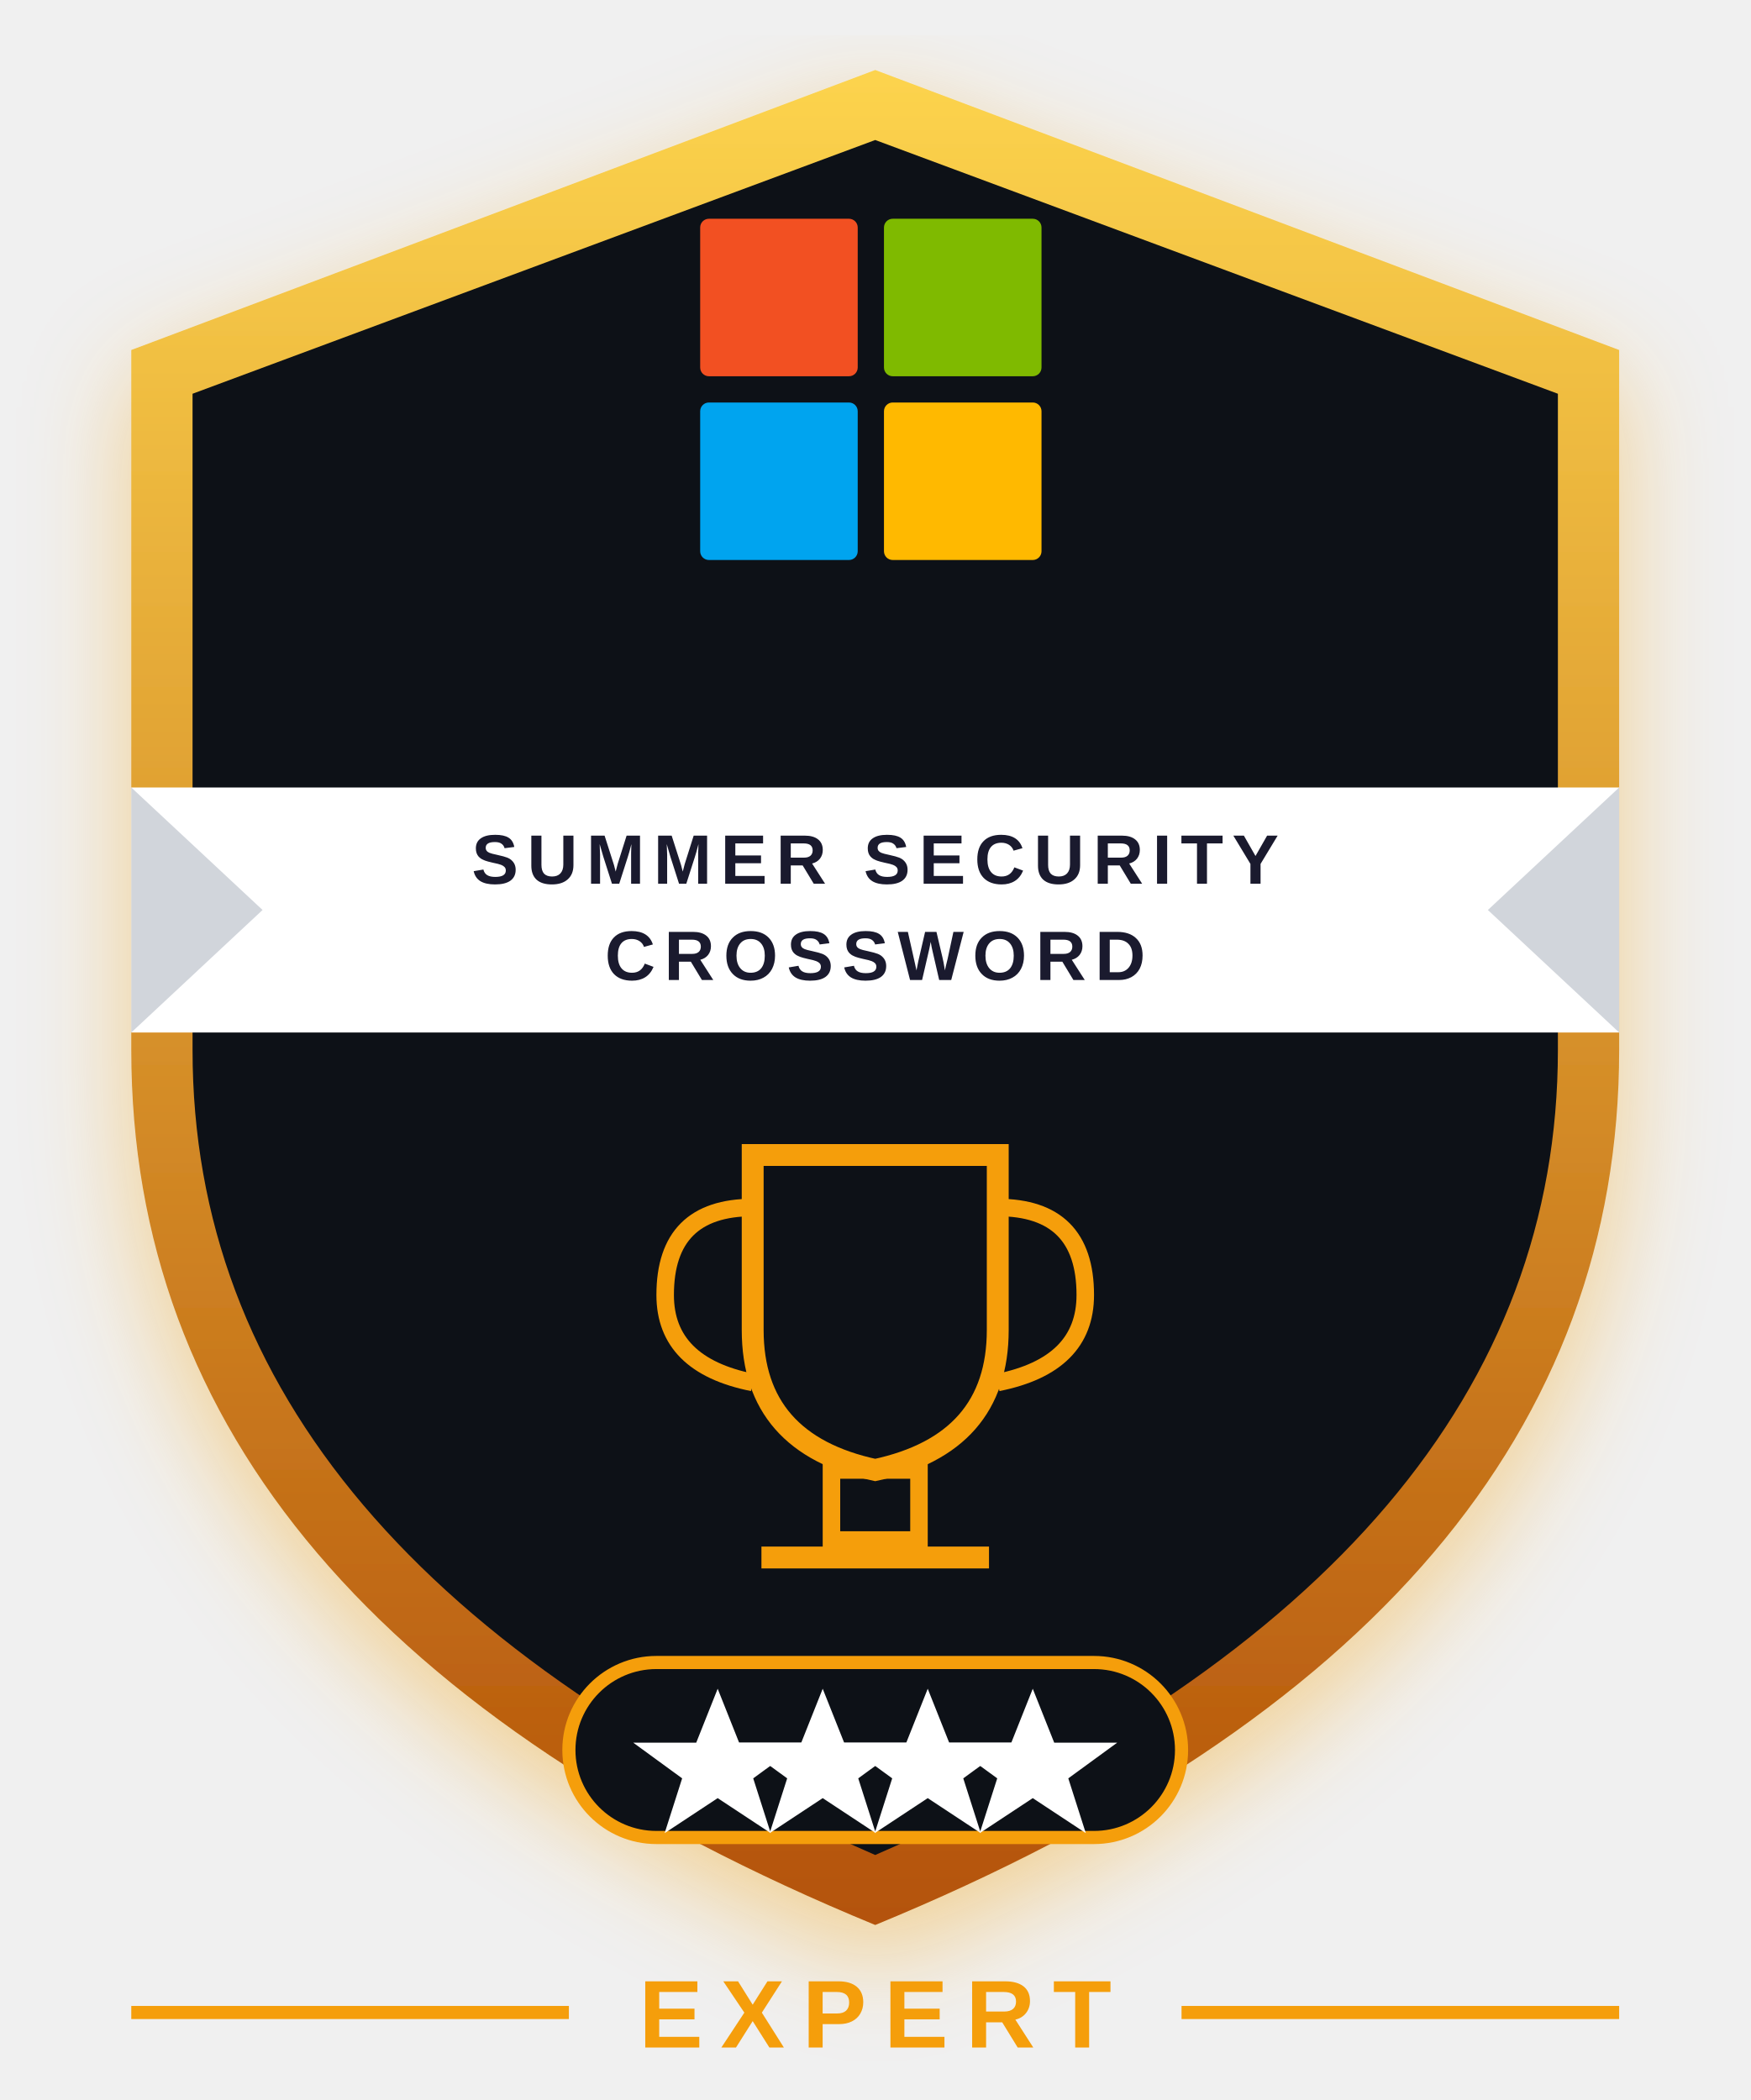
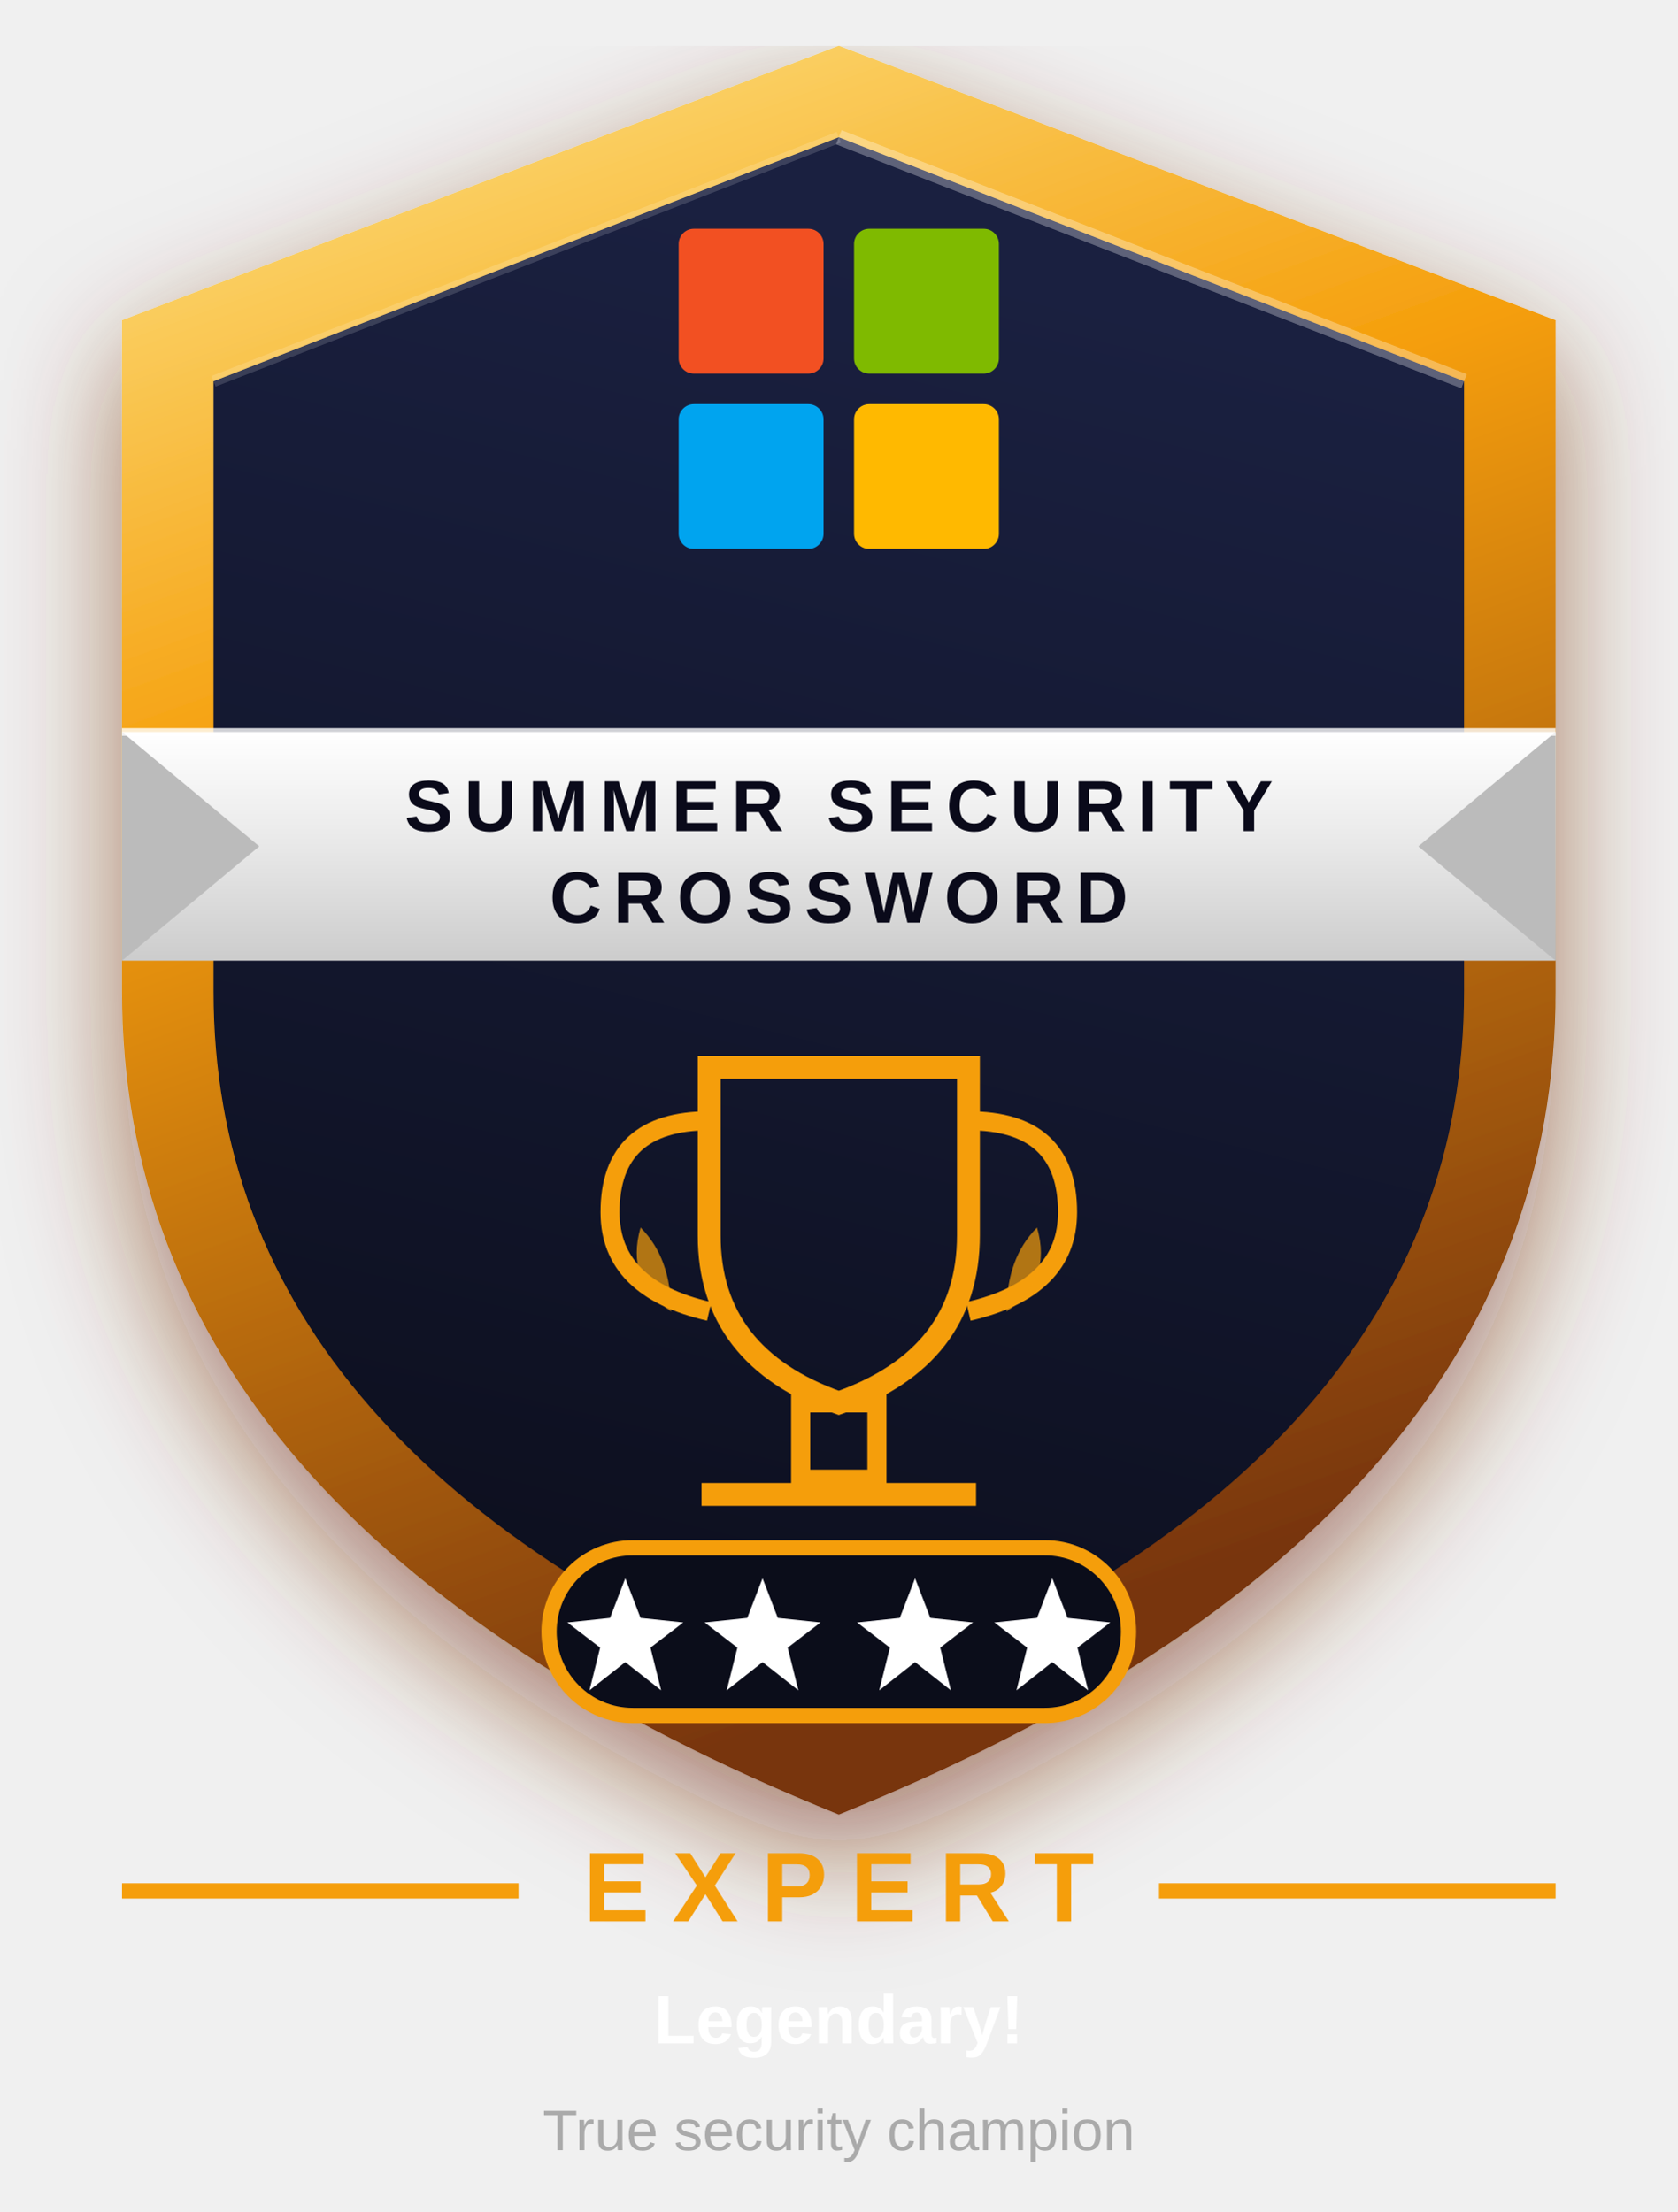
- <svg xmlns="http://www.w3.org/2000/svg" viewBox="0 0 200 240" width="200" height="240" role="img" aria-label="Expert badge">
+ <svg xmlns="http://www.w3.org/2000/svg" viewBox="0 0 220 290" width="220" height="290" role="img" aria-label="Expert badge">
  <defs>
-     <linearGradient id="border-pro" x1="0" y1="0" x2="0" y2="1">
-       <stop offset="0%" stop-color="#fcd34d" />
-       <stop offset="100%" stop-color="#b45309" />
+     <linearGradient id="outer-pro" x1="0" y1="0" x2="0.3" y2="1">
+       <stop offset="0%" stop-color="#fde68a" />
+       <stop offset="40%" stop-color="#f59e0b" />
+       <stop offset="100%" stop-color="#78350f" />
    </linearGradient>
-     <clipPath id="shield-clip-pro">
-       <path d="M100,8 L185,40 L185,120 Q185,185 100,220 Q15,185 15,120 L15,40 Z" />
-     </clipPath>
-     <filter id="shadow-pro" x="-20%" y="-20%" width="140%" height="140%">
-       <feDropShadow dx="0" dy="4" stdDeviation="6" flood-color="#f59e0b" flood-opacity="0.4" />
+     <linearGradient id="inner-pro" x1="0.2" y1="0" x2="0" y2="1">
+       <stop offset="0%" stop-color="#1a2040" />
+       <stop offset="100%" stop-color="#0b0d1a" />
+     </linearGradient>
+     <linearGradient id="ribbon-pro" x1="0" y1="0" x2="0" y2="1">
+       <stop offset="0%" stop-color="#ffffff" />
+       <stop offset="50%" stop-color="#e8e8e8" />
+       <stop offset="100%" stop-color="#cccccc" />
+     </linearGradient>
+     <filter id="shadow-pro">
+       <feDropShadow dx="0" dy="6" stdDeviation="8" flood-color="#78350f" flood-opacity="0.6" />
    </filter>
  </defs>
-   <path d="M100,8 L185,40 L185,120 Q185,185 100,220 Q15,185 15,120 L15,40 Z" fill="url(#border-pro)" filter="url(#shadow-pro)" />
-   <path d="M100,16 L178,45 L178,120 Q178,178 100,212 Q22,178 22,120 L22,45 Z" fill="#0d1117" />
-   <rect x="80" y="25" width="18" height="18" fill="#f25022" rx="1" />
-   <rect x="101" y="25" width="18" height="18" fill="#7fba00" rx="1" />
-   <rect x="80" y="46" width="18" height="18" fill="#00a4ef" rx="1" />
-   <rect x="101" y="46" width="18" height="18" fill="#ffb900" rx="1" />
-   <polygon points="15,90 185,90 185,118 15,118" fill="#ffffff" />
-   <polygon points="15,90 30,104 15,118" fill="#d1d5db" />
-   <polygon points="185,90 170,104 185,118" fill="#d1d5db" />
-   <text x="100" y="101" font-family="Arial Black, Arial, sans-serif" font-size="8" font-weight="900" fill="#1a1a2e" text-anchor="middle" letter-spacing="1">SUMMER SECURITY</text>
-   <text x="100" y="112" font-family="Arial Black, Arial, sans-serif" font-size="8" font-weight="900" fill="#1a1a2e" text-anchor="middle" letter-spacing="1">CROSSWORD</text>
-   <path d="M86,132 L114,132 L114,152 Q114,165 100,168 Q86,165 86,152 Z" fill="none" stroke="#f59e0b" stroke-width="2.5" />
-   <path d="M86,138 Q76,138 76,148 Q76,156 86,158" fill="none" stroke="#f59e0b" stroke-width="2" />
-   <path d="M114,138 Q124,138 124,148 Q124,156 114,158" fill="none" stroke="#f59e0b" stroke-width="2" />
-   <rect x="95" y="168" width="10" height="8" fill="none" stroke="#f59e0b" stroke-width="2" />
-   <line x1="87" y1="178" x2="113" y2="178" stroke="#f59e0b" stroke-width="2.5" />
-   <rect x="65" y="190" width="70" height="20" rx="10" fill="#0d1117" stroke="#f59e0b" stroke-width="1.5" />
-   <path d="M82,193 L84.45,199.16 L91.65,199.16 L86.06,203.24 L88.06,209.5 L82,205.5 L75.94,209.5 L77.94,203.24 L72.35,199.16 L79.55,199.16 Z" fill="white" />
-   <path d="M94,193 L96.45,199.16 L103.65,199.16 L98.06,203.24 L100.06,209.5 L94,205.5 L87.94,209.5 L89.94,203.24 L84.35,199.16 L91.55,199.16 Z" fill="white" />
-   <path d="M106,193 L108.45,199.16 L115.65,199.16 L110.06,203.24 L112.06,209.5 L106,205.5 L99.94,209.5 L101.94,203.24 L96.35,199.16 L103.55,199.16 Z" fill="white" />
-   <path d="M118,193 L120.45,199.16 L127.65,199.16 L122.06,203.24 L124.06,209.5 L118,205.5 L111.94,209.5 L113.94,203.24 L108.35,199.16 L115.55,199.16 Z" fill="white" />
-   <line x1="15" y1="230" x2="65" y2="230" stroke="#f59e0b" stroke-width="1.5" />
-   <text x="100" y="234" font-family="Arial Black, Arial, sans-serif" font-size="11" font-weight="900" fill="#f59e0b" text-anchor="middle" letter-spacing="2">EXPERT</text>
-   <line x1="135" y1="230" x2="185" y2="230" stroke="#f59e0b" stroke-width="1.5" />
+   <path d="M110,6 L204,42 L204,130 Q204,200 110,238 Q16,200 16,130 L16,42 Z" fill="url(#outer-pro)" filter="url(#shadow-pro)" />
+   <path d="M110,18 L192,50 L192,130 Q192,192 110,224 Q28,192 28,130 L28,50 Z" fill="url(#inner-pro)" />
+   <path d="M110,18 L192,50" stroke="rgba(255,255,255,0.3)" stroke-width="2" fill="none" />
+   <path d="M110,18 L28,50" stroke="rgba(255,255,255,0.15)" stroke-width="1.5" fill="none" />
+   <rect x="89" y="30" width="19" height="19" fill="#f25022" rx="2" />
+   <rect x="112" y="30" width="19" height="19" fill="#7fba00" rx="2" />
+   <rect x="89" y="53" width="19" height="19" fill="#00a4ef" rx="2" />
+   <rect x="112" y="53" width="19" height="19" fill="#ffb900" rx="2" />
+   <polygon points="16,96 204,96 204,126 16,126" fill="url(#ribbon-pro)" />
+   <polygon points="16,96 34,111 16,126" fill="#bbbbbb" />
+   <polygon points="204,96 186,111 204,126" fill="#bbbbbb" />
+   <line x1="16" y1="96" x2="204" y2="96" stroke="rgba(255,255,255,0.8)" stroke-width="1" />
+   <text x="110" y="109" font-family="Arial Black, Arial, sans-serif" font-size="9.5" font-weight="900" fill="#0a0a1a" text-anchor="middle" letter-spacing="1.5">SUMMER SECURITY</text>
+   <text x="110" y="121" font-family="Arial Black, Arial, sans-serif" font-size="9.5" font-weight="900" fill="#0a0a1a" text-anchor="middle" letter-spacing="1.5">CROSSWORD</text>
+   <path d="M93,140 L127,140 L127,162 Q127,178 110,184 Q93,178 93,162 Z" fill="none" stroke="#f59e0b" stroke-width="3" />
+   <path d="M93,147 Q80,147 80,159 Q80,169 93,172" fill="none" stroke="#f59e0b" stroke-width="2.5" />
+   <path d="M127,147 Q140,147 140,159 Q140,169 127,172" fill="none" stroke="#f59e0b" stroke-width="2.5" />
+   <rect x="105" y="184" width="10" height="10" fill="none" stroke="#f59e0b" stroke-width="2.5" />
+   <line x1="92" y1="196" x2="128" y2="196" stroke="#f59e0b" stroke-width="3" />
+   <path d="M88,172 Q82,168 84,161 Q88,165 88,172" fill="#f59e0b" opacity="0.7" />
+   <path d="M132,172 Q138,168 136,161 Q132,165 132,172" fill="#f59e0b" opacity="0.7" />
+   <rect x="72" y="203" width="76" height="22" rx="11" fill="#0b0d1a" stroke="#f59e0b" stroke-width="2" />
+   <polygon points="82,207 84.0,212.2 89.6,212.8 85.3,216.1 86.7,221.7 82,218.0 77.3,221.7 78.7,216.1 74.4,212.8 80.0,212.2" fill="white" />
+   <polygon points="100,207 102.0,212.2 107.6,212.8 103.3,216.1 104.7,221.7 100,218.0 95.3,221.7 96.7,216.1 92.4,212.8 98.0,212.2" fill="white" />
+   <polygon points="120,207 122.0,212.2 127.6,212.8 123.3,216.1 124.7,221.7 120,218.0 115.3,221.7 116.7,216.1 112.4,212.8 118.0,212.2" fill="white" />
+   <polygon points="138,207 140.0,212.2 145.6,212.8 141.3,216.1 142.7,221.7 138,218.0 133.3,221.7 134.7,216.1 130.4,212.8 136.0,212.2" fill="white" />
+   <line x1="16" y1="248" x2="68" y2="248" stroke="#f59e0b" stroke-width="2" />
+   <text x="110" y="252" font-family="Arial Black, Arial, sans-serif" font-size="13" font-weight="900" fill="#f59e0b" text-anchor="middle" letter-spacing="3">EXPERT</text>
+   <line x1="152" y1="248" x2="204" y2="248" stroke="#f59e0b" stroke-width="2" />
+   <text x="110" y="268" font-family="Arial, sans-serif" font-size="9" font-weight="700" fill="#ffffff" text-anchor="middle">Legendary!</text>
+   <text x="110" y="282" font-family="Arial, sans-serif" font-size="7.5" fill="#aaaaaa" text-anchor="middle">True security champion</text>
</svg>
